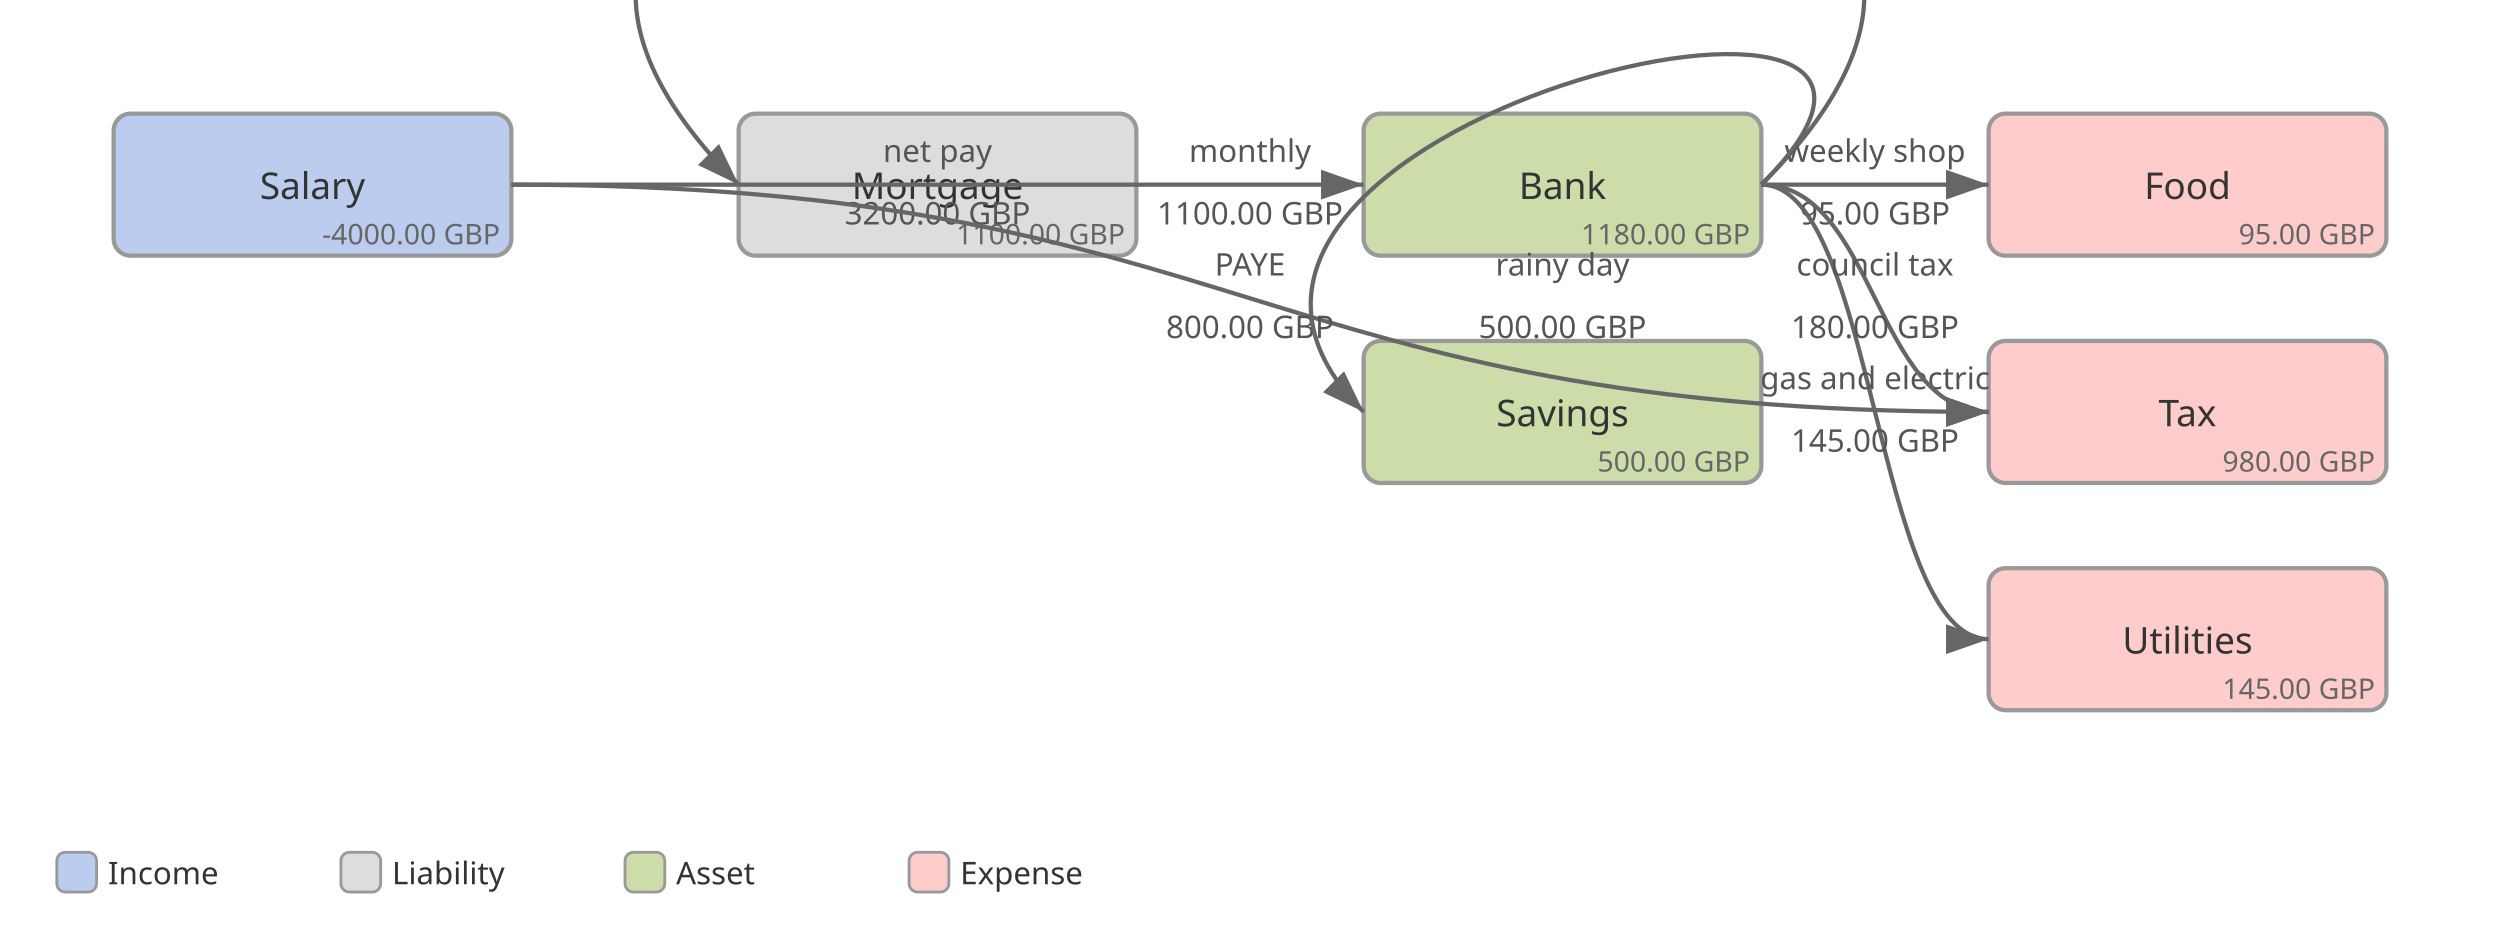
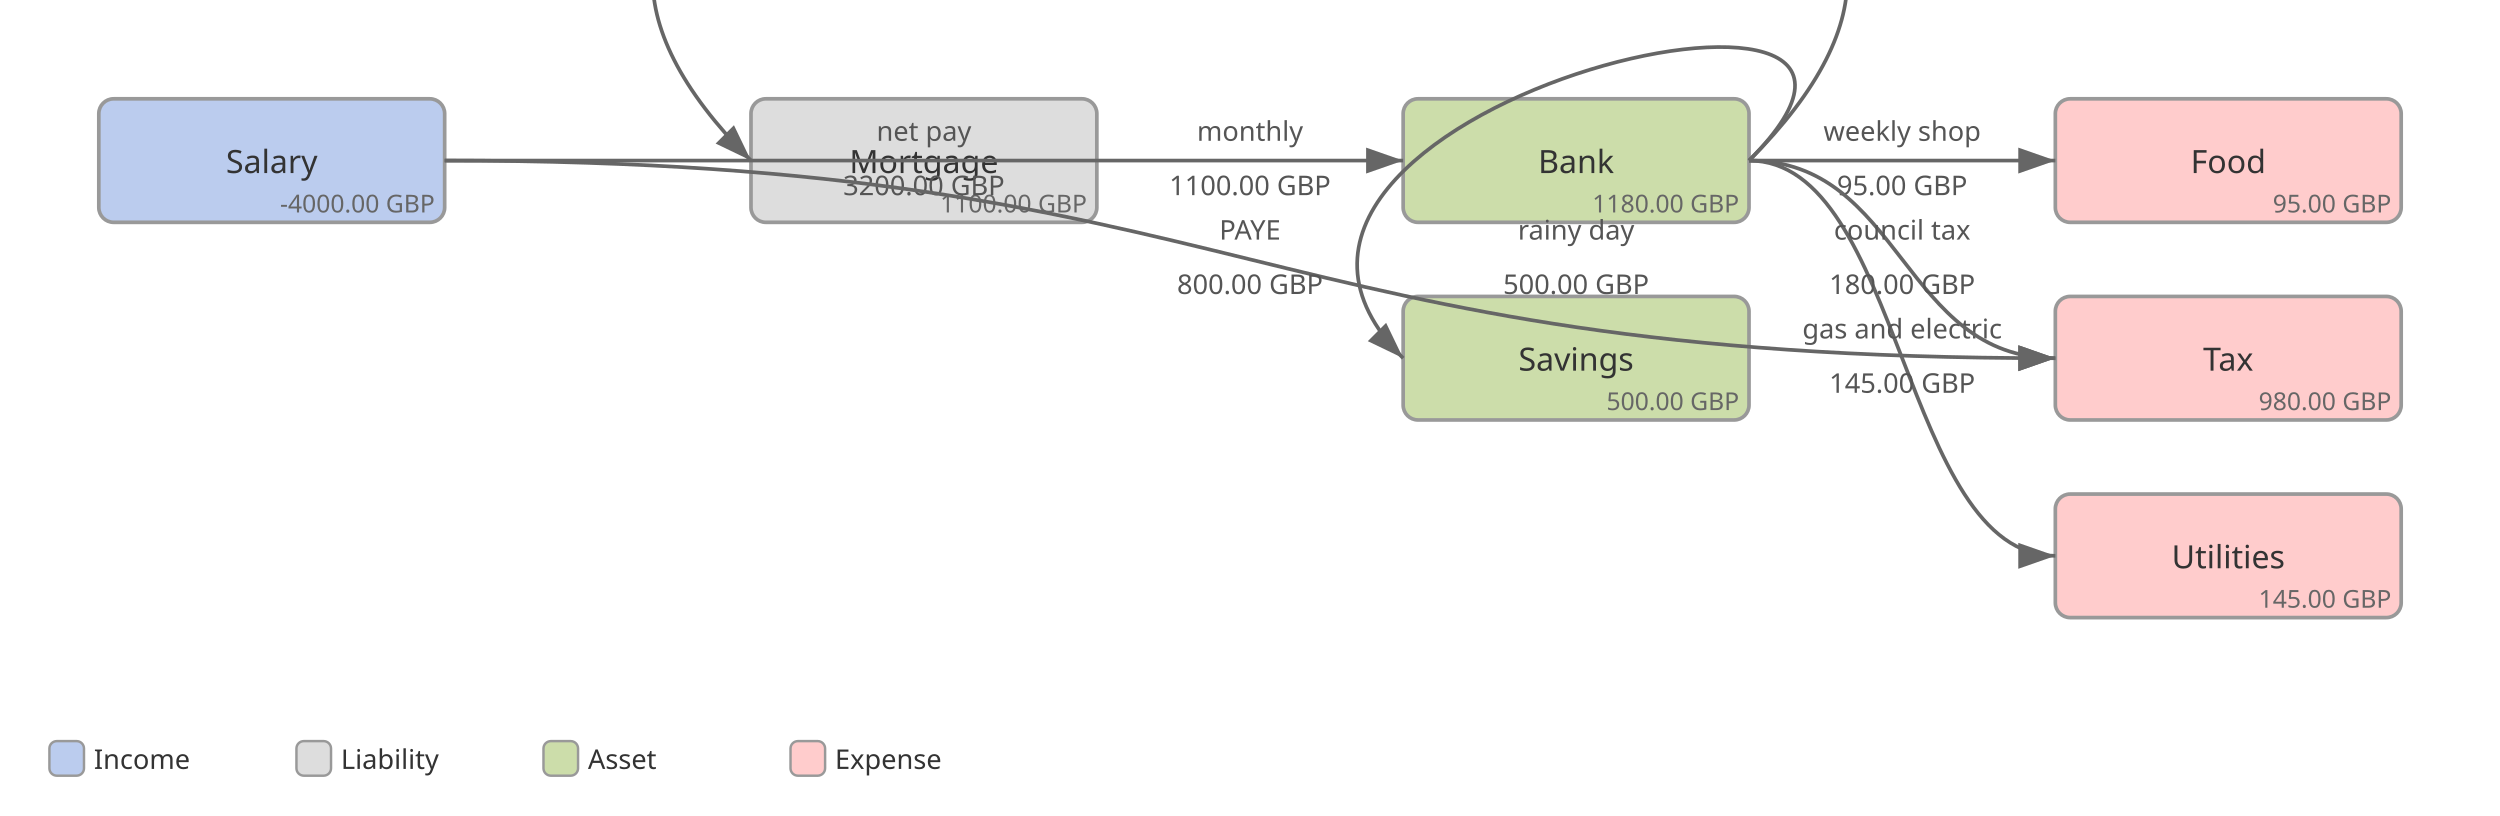
- <svg xmlns="http://www.w3.org/2000/svg" viewBox="0 0 880 330" width="880" height="330">
+ <svg xmlns="http://www.w3.org/2000/svg" viewBox="0 0 1012 330" width="1012" height="330">
  <defs>
    <marker id="arrowhead" markerWidth="10" markerHeight="7" refX="10" refY="3.5" orient="auto">
      <polygon points="0 0, 10 3.5, 0 7" fill="#666" />
    </marker>
  </defs>
  <style>
  .node rect { stroke: #999; stroke-width: 1.5; rx: 6; ry: 6; }
  .node text { font-family: sans-serif; font-size: 13px; fill: #333; text-anchor: middle; dominant-baseline: central; }
  .node .balance { font-size: 10px; fill: #666; text-anchor: end; dominant-baseline: auto; }
  .edge path { fill: none; stroke: #666; stroke-width: 1.5; marker-end: url(#arrowhead); }
  .edge text { font-family: sans-serif; font-size: 11px; fill: #555; text-anchor: middle; }
  .legend text { font-family: sans-serif; font-size: 11px; fill: #333; dominant-baseline: central; }
  .legend rect { stroke: #999; stroke-width: 1; rx: 3; ry: 3; }
</style>
  <g class="node" transform="translate(40,40)">
    <rect width="140" height="50" fill="#BCE" />
    <text x="70" y="25">Salary</text>
    <text class="balance" x="140" y="50" dx="-4" dy="-4">-4000.00 GBP</text>
  </g>
-   <g class="node" transform="translate(260,40)">
+   <g class="node" transform="translate(304,40)">
    <rect width="140" height="50" fill="#DDD" />
    <text x="70" y="25">Mortgage</text>
    <text class="balance" x="140" y="50" dx="-4" dy="-4">1100.00 GBP</text>
  </g>
-   <g class="node" transform="translate(480,40)">
+   <g class="node" transform="translate(568,40)">
    <rect width="140" height="50" fill="#CDA" />
    <text x="70" y="25">Bank</text>
    <text class="balance" x="140" y="50" dx="-4" dy="-4">1180.00 GBP</text>
  </g>
-   <g class="node" transform="translate(480,120)">
+   <g class="node" transform="translate(568,120)">
    <rect width="140" height="50" fill="#CDA" />
    <text x="70" y="25">Savings</text>
    <text class="balance" x="140" y="50" dx="-4" dy="-4">500.00 GBP</text>
  </g>
-   <g class="node" transform="translate(700,40)">
+   <g class="node" transform="translate(832,40)">
    <rect width="140" height="50" fill="#FCC" />
    <text x="70" y="25">Food</text>
    <text class="balance" x="140" y="50" dx="-4" dy="-4">95.00 GBP</text>
  </g>
-   <g class="node" transform="translate(700,120)">
+   <g class="node" transform="translate(832,120)">
    <rect width="140" height="50" fill="#FCC" />
    <text x="70" y="25">Tax</text>
    <text class="balance" x="140" y="50" dx="-4" dy="-4">980.00 GBP</text>
  </g>
-   <g class="node" transform="translate(700,200)">
+   <g class="node" transform="translate(832,200)">
    <rect width="140" height="50" fill="#FCC" />
    <text x="70" y="25">Utilities</text>
    <text class="balance" x="140" y="50" dx="-4" dy="-4">145.00 GBP</text>
  </g>
  <g class="edge">
-     <path d="M180.0,65.0 C330.0,65.0 330.0,65.0 480.0,65.0" />
-     <text x="330" y="57">net pay</text>
-     <text x="330" y="79">3200.00 GBP</text>
+     <path d="M180.0,65.0 C374.0,65.0 374.0,65.0 568.0,65.0" />
+     <text x="374" y="57">net pay</text>
+     <text x="374" y="79">3200.00 GBP</text>
  </g>
  <g class="edge">
-     <path d="M180.0,65.0 C440.0,65.0 440.0,145.0 700.0,145.0" />
-     <text x="440" y="97">PAYE</text>
-     <text x="440" y="119">800.00 GBP</text>
+     <path d="M180.0,65.0 C506.0,65.0 506.0,145.0 832.0,145.0" />
+     <text x="506" y="97">PAYE</text>
+     <text x="506" y="119">800.00 GBP</text>
  </g>
  <g class="edge">
-     <path d="M620.0,65.0 C830.0,-145.0 50.0,-145.0 260.0,65.0" />
-     <text x="440" y="57">monthly</text>
-     <text x="440" y="79">1100.00 GBP</text>
+     <path d="M708.0,65.0 C940.0,-167.0 72.0,-167.0 304.0,65.0" />
+     <text x="506" y="57">monthly</text>
+     <text x="506" y="79">1100.00 GBP</text>
  </g>
  <g class="edge">
-     <path d="M620.0,65.0 C660.0,65.0 660.0,65.0 700.0,65.0" />
-     <text x="660" y="57">weekly shop</text>
-     <text x="660" y="79">95.00 GBP</text>
+     <path d="M708.0,65.0 C770.0,65.0 770.0,65.0 832.0,65.0" />
+     <text x="770" y="57">weekly shop</text>
+     <text x="770" y="79">95.00 GBP</text>
  </g>
  <g class="edge">
-     <path d="M620.0,65.0 C720.0,-35.0 380.0,45.0 480.0,145.0" />
-     <text x="550" y="97">rainy day</text>
-     <text x="550" y="119">500.00 GBP</text>
+     <path d="M708.0,65.0 C808.0,-35.0 468.0,45.0 568.0,145.0" />
+     <text x="638" y="97">rainy day</text>
+     <text x="638" y="119">500.00 GBP</text>
  </g>
  <g class="edge">
-     <path d="M620.0,65.0 C660.0,65.0 660.0,225.0 700.0,225.0" />
-     <text x="660" y="137">gas and electric</text>
-     <text x="660" y="159">145.00 GBP</text>
+     <path d="M708.0,65.0 C770.0,65.0 770.0,225.0 832.0,225.0" />
+     <text x="770" y="137">gas and electric</text>
+     <text x="770" y="159">145.00 GBP</text>
  </g>
  <g class="edge">
-     <path d="M620.0,65.0 C660.0,65.0 660.0,145.0 700.0,145.0" />
-     <text x="660" y="97">council tax</text>
-     <text x="660" y="119">180.00 GBP</text>
+     <path d="M708.0,65.0 C770.0,65.0 770.0,145.0 832.0,145.0" />
+     <text x="770" y="97">council tax</text>
+     <text x="770" y="119">180.00 GBP</text>
  </g>
  <g class="legend" transform="translate(20,330)" dy="-30">
    <rect x="0" y="-30" width="14" height="14" fill="#BCE" />
    <text x="18" y="-23">Income</text>
    <rect x="100" y="-30" width="14" height="14" fill="#DDD" />
    <text x="118" y="-23">Liability</text>
    <rect x="200" y="-30" width="14" height="14" fill="#CDA" />
    <text x="218" y="-23">Asset</text>
    <rect x="300" y="-30" width="14" height="14" fill="#FCC" />
    <text x="318" y="-23">Expense</text>
  </g>
</svg>
